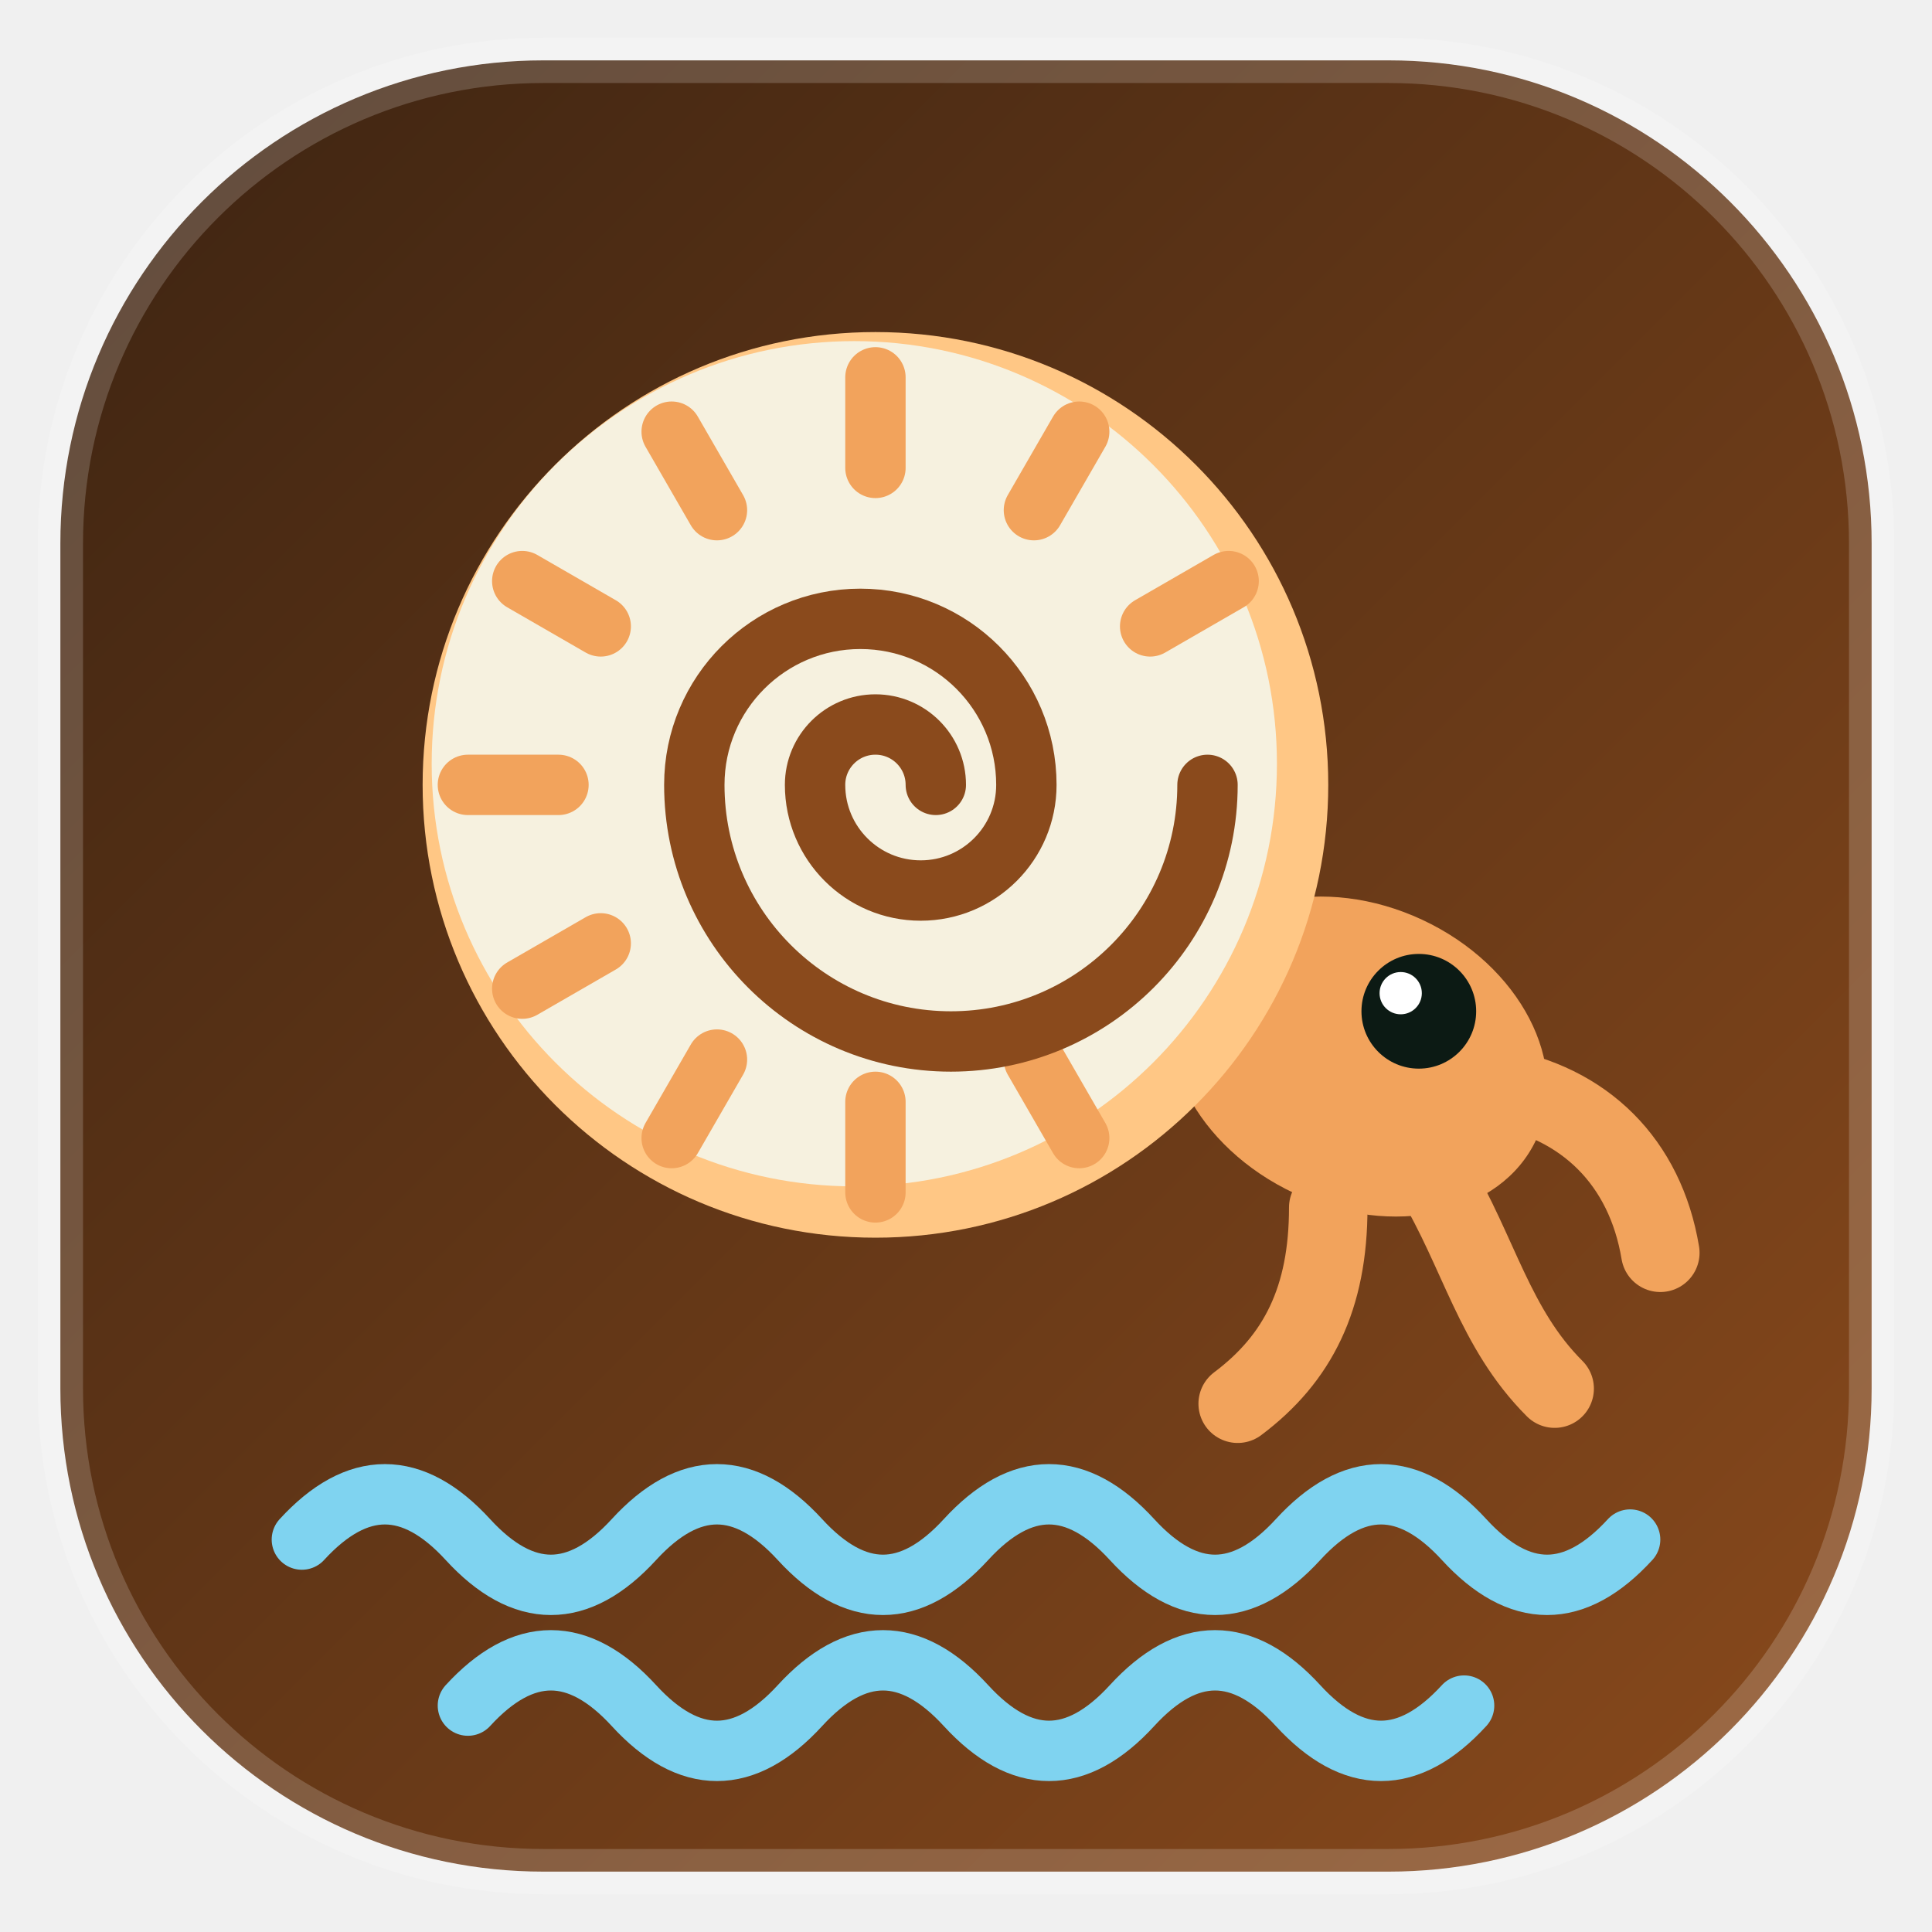
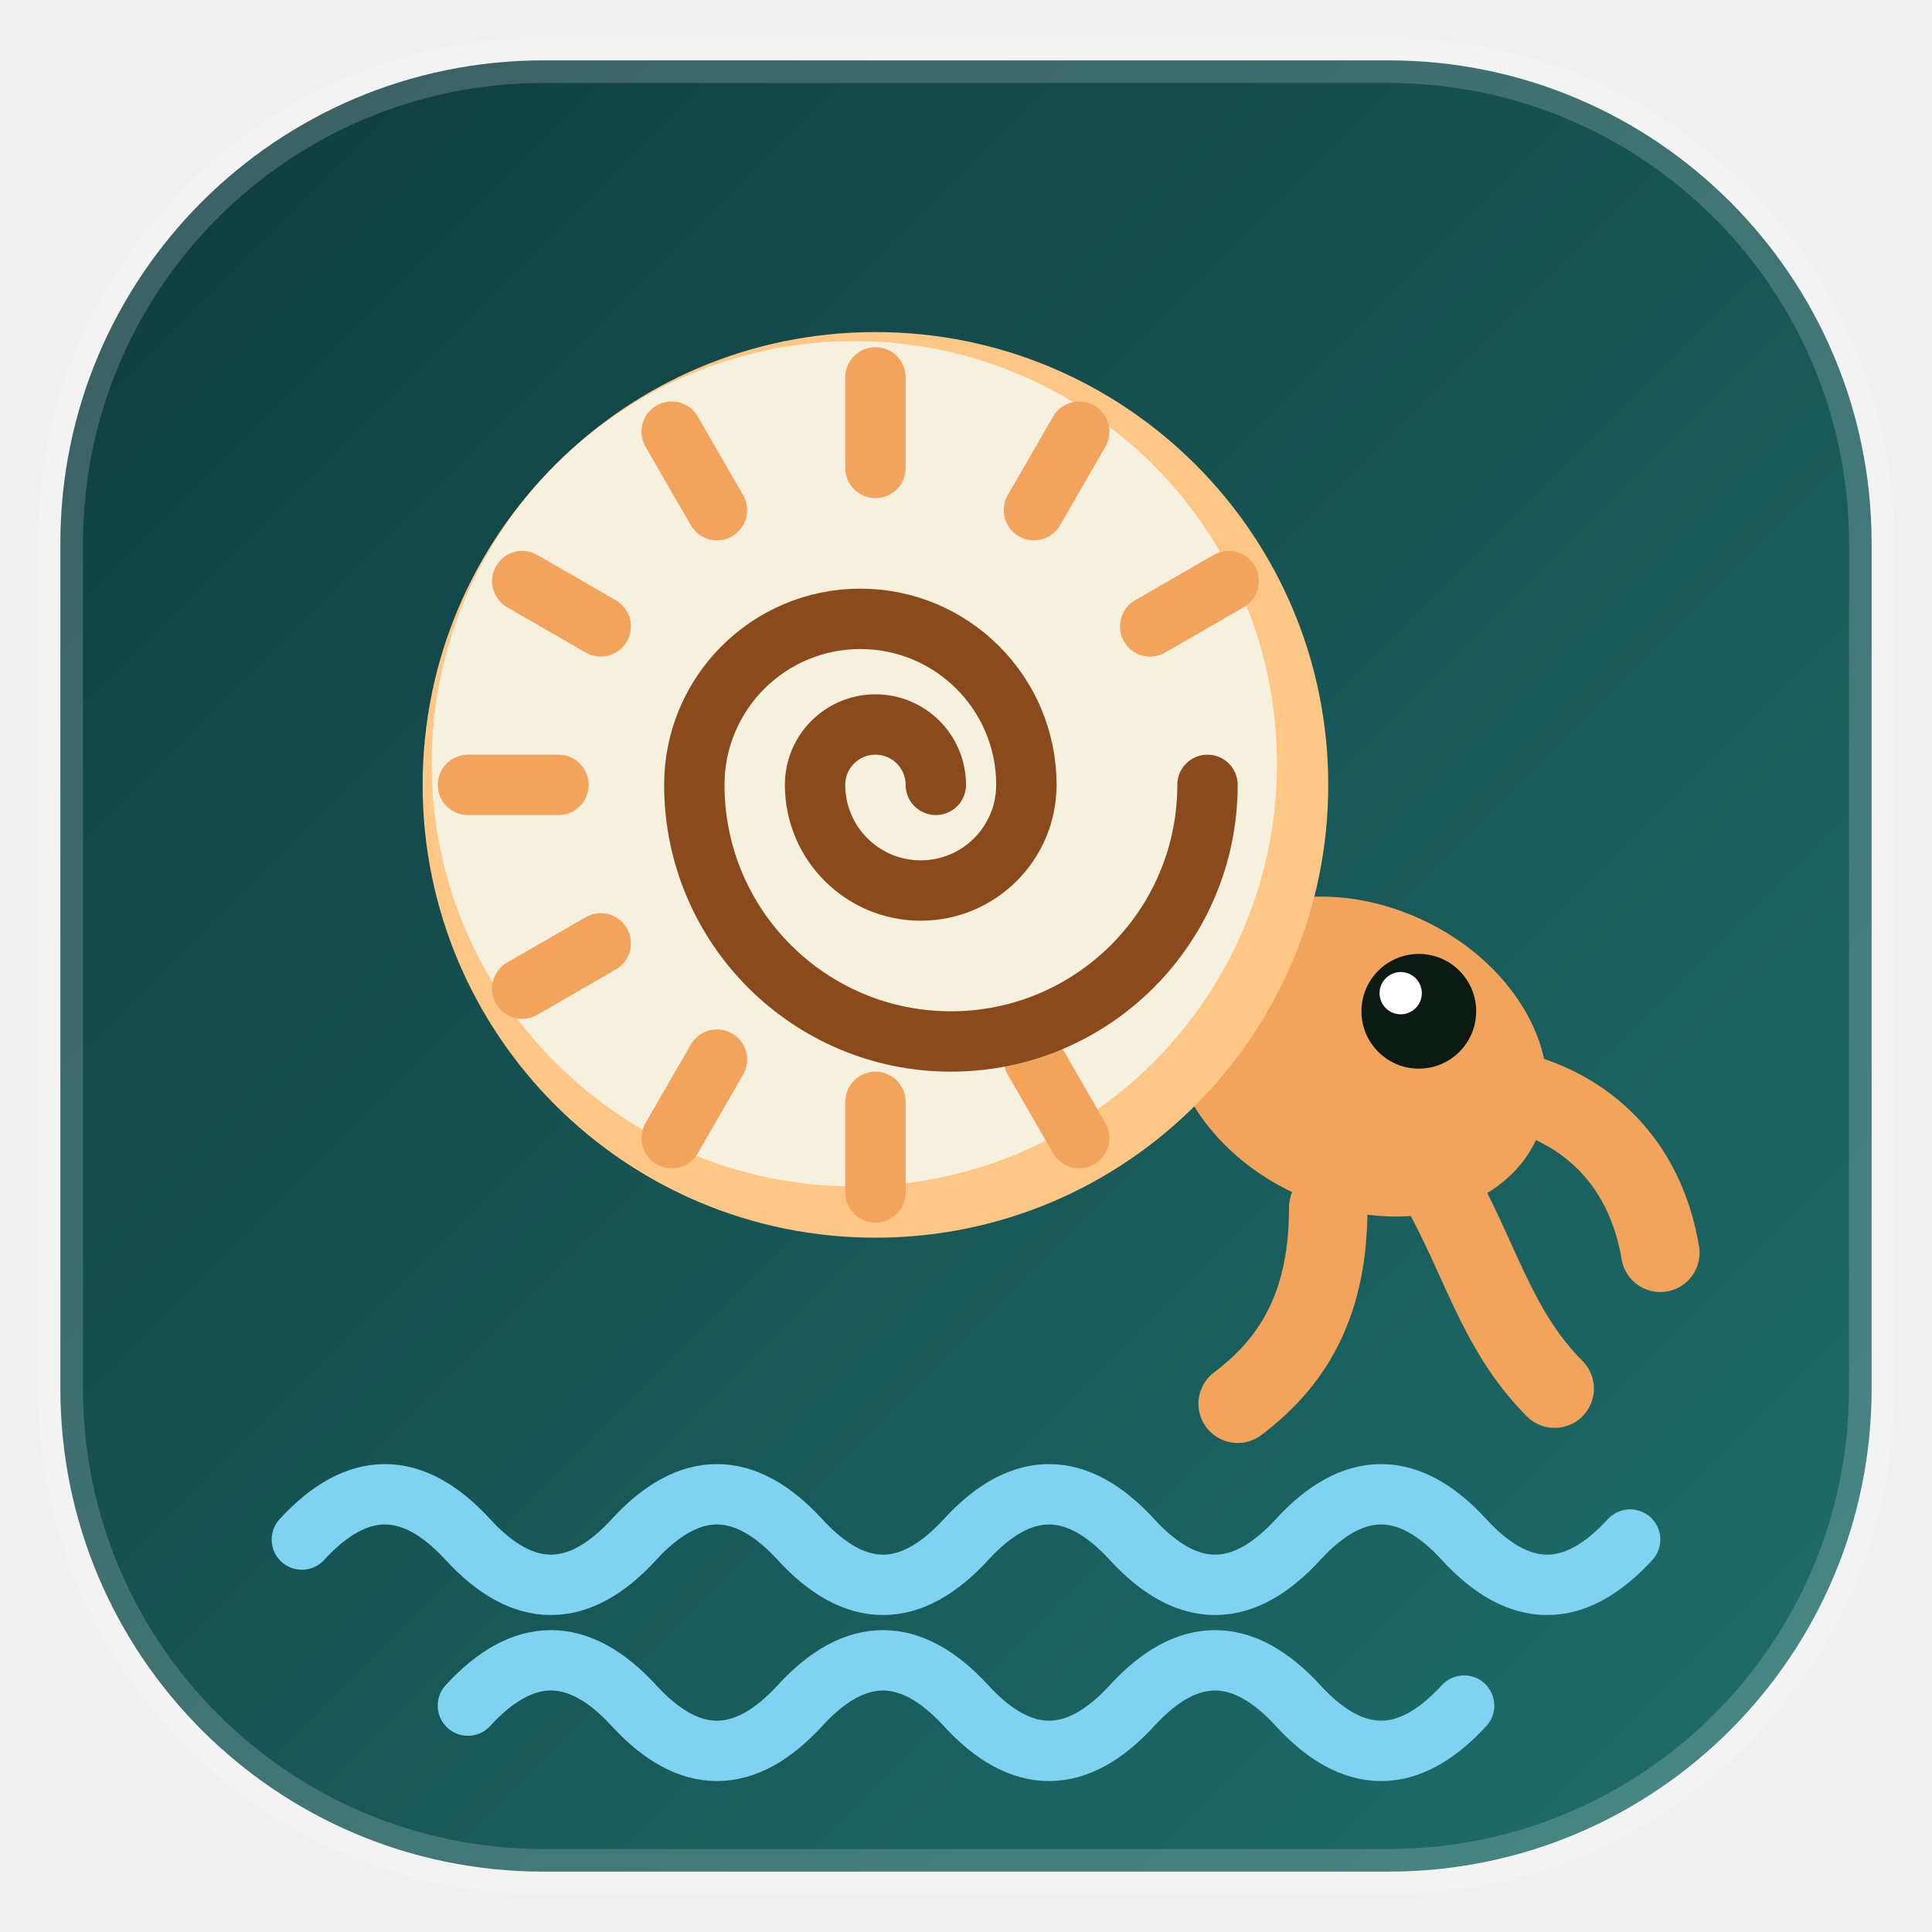
<svg xmlns="http://www.w3.org/2000/svg" width="64" height="64" viewBox="0 0 64 64" stroke-linecap="round" stroke-linejoin="round">
  <defs>
    <linearGradient id="molluscs-bg" x1="0" y1="0" x2="1" y2="1">
-       <stop offset="0" stop-color="#3d2412" />
-       <stop offset="1" stop-color="#8a4a1c" />
+       <stop offset="0" stop-color="#0f3b3f" />
+       <stop offset="1" stop-color="#1f6f6b" />
    </linearGradient>
  </defs>
  <rect x="2" y="2" width="60" height="60" rx="16" fill="url(#molluscs-bg)" stroke="#ffffff" stroke-opacity="0.18" stroke-width="1.5" />
  <path d="M10 51q2.75-3 5.5 0t5.5 0t5.5 0t5.5 0t5.5 0t5.5 0t5.5 0t5.5 0M15.5 56.5q2.75-3 5.5 0t5.5 0t5.5 0t5.5 0t5.5 0t5.5 0" fill="none" stroke="#7fd3f0" stroke-width="2" />
  <path d="M49.5 36C52.5 36.5 54.5 38.5 55 41.5M47.5 39C49 41.5 49.5 44 51.5 46M44 40C44 43 43 45 41 46.5" fill="none" stroke="#f2a35c" stroke-width="2.6" />
  <ellipse cx="45" cy="35" rx="6.5" ry="5" transform="rotate(25 45 35)" fill="#f2a35c" />
  <circle cx="29" cy="26" r="15" fill="#ffc785" />
  <circle cx="28.3" cy="25.3" r="14" fill="#f6f1df" />
  <path d="M19.9 20.75L17.3 19.25M23.75 16.9L22.25 14.3M29 15.5V12.5M34.25 16.9L35.75 14.3M38.1 20.75L40.7 19.25M34.25 35.1L35.75 37.7M29 36.5V39.5M23.75 35.1L22.25 37.7M19.9 31.25L17.3 32.75M18.5 26H15.5" fill="none" stroke="#f2a35c" stroke-width="2" />
  <path d="M31 26A2 2 0 0 0 27 26A3.5 3.5 0 0 0 34 26A5.5 5.5 0 0 0 23 26A8.5 8.5 0 0 0 40 26" fill="none" stroke="#8a4a1c" stroke-width="2" />
  <circle cx="47" cy="33.5" r="1.9" fill="#0c1a14" />
  <circle cx="46.4" cy="32.9" r="0.7" fill="#ffffff" />
</svg>
